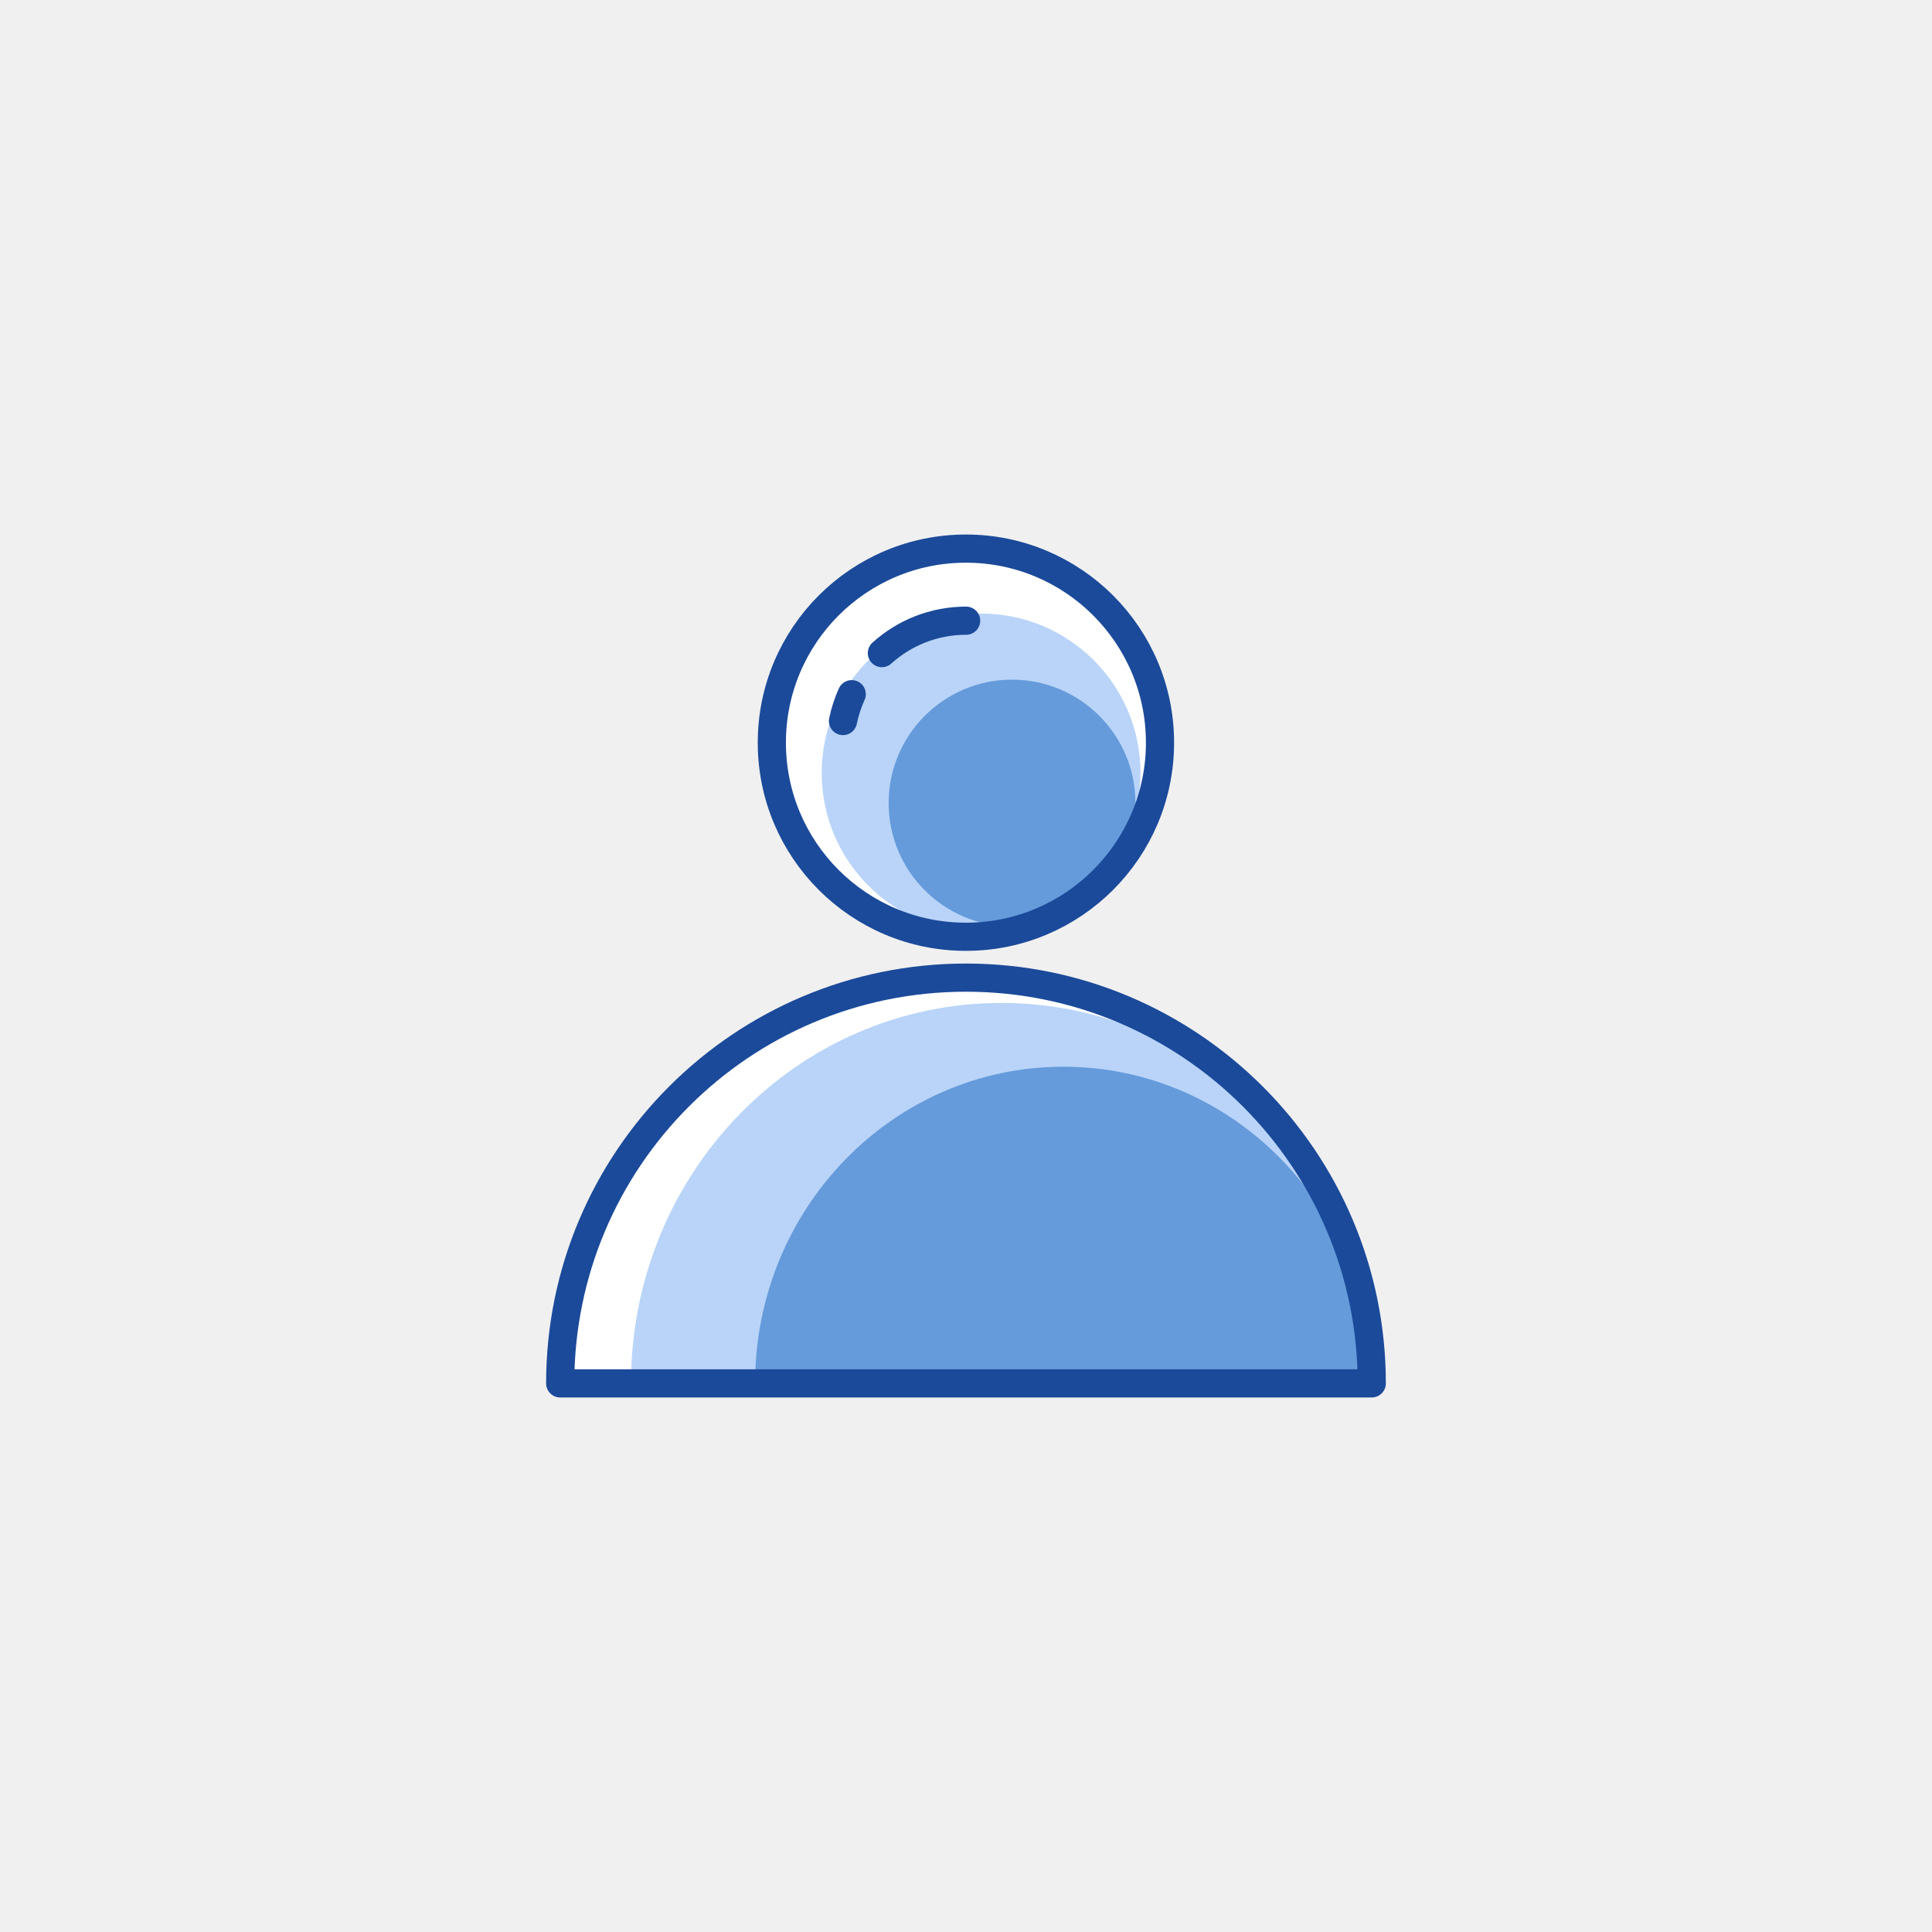
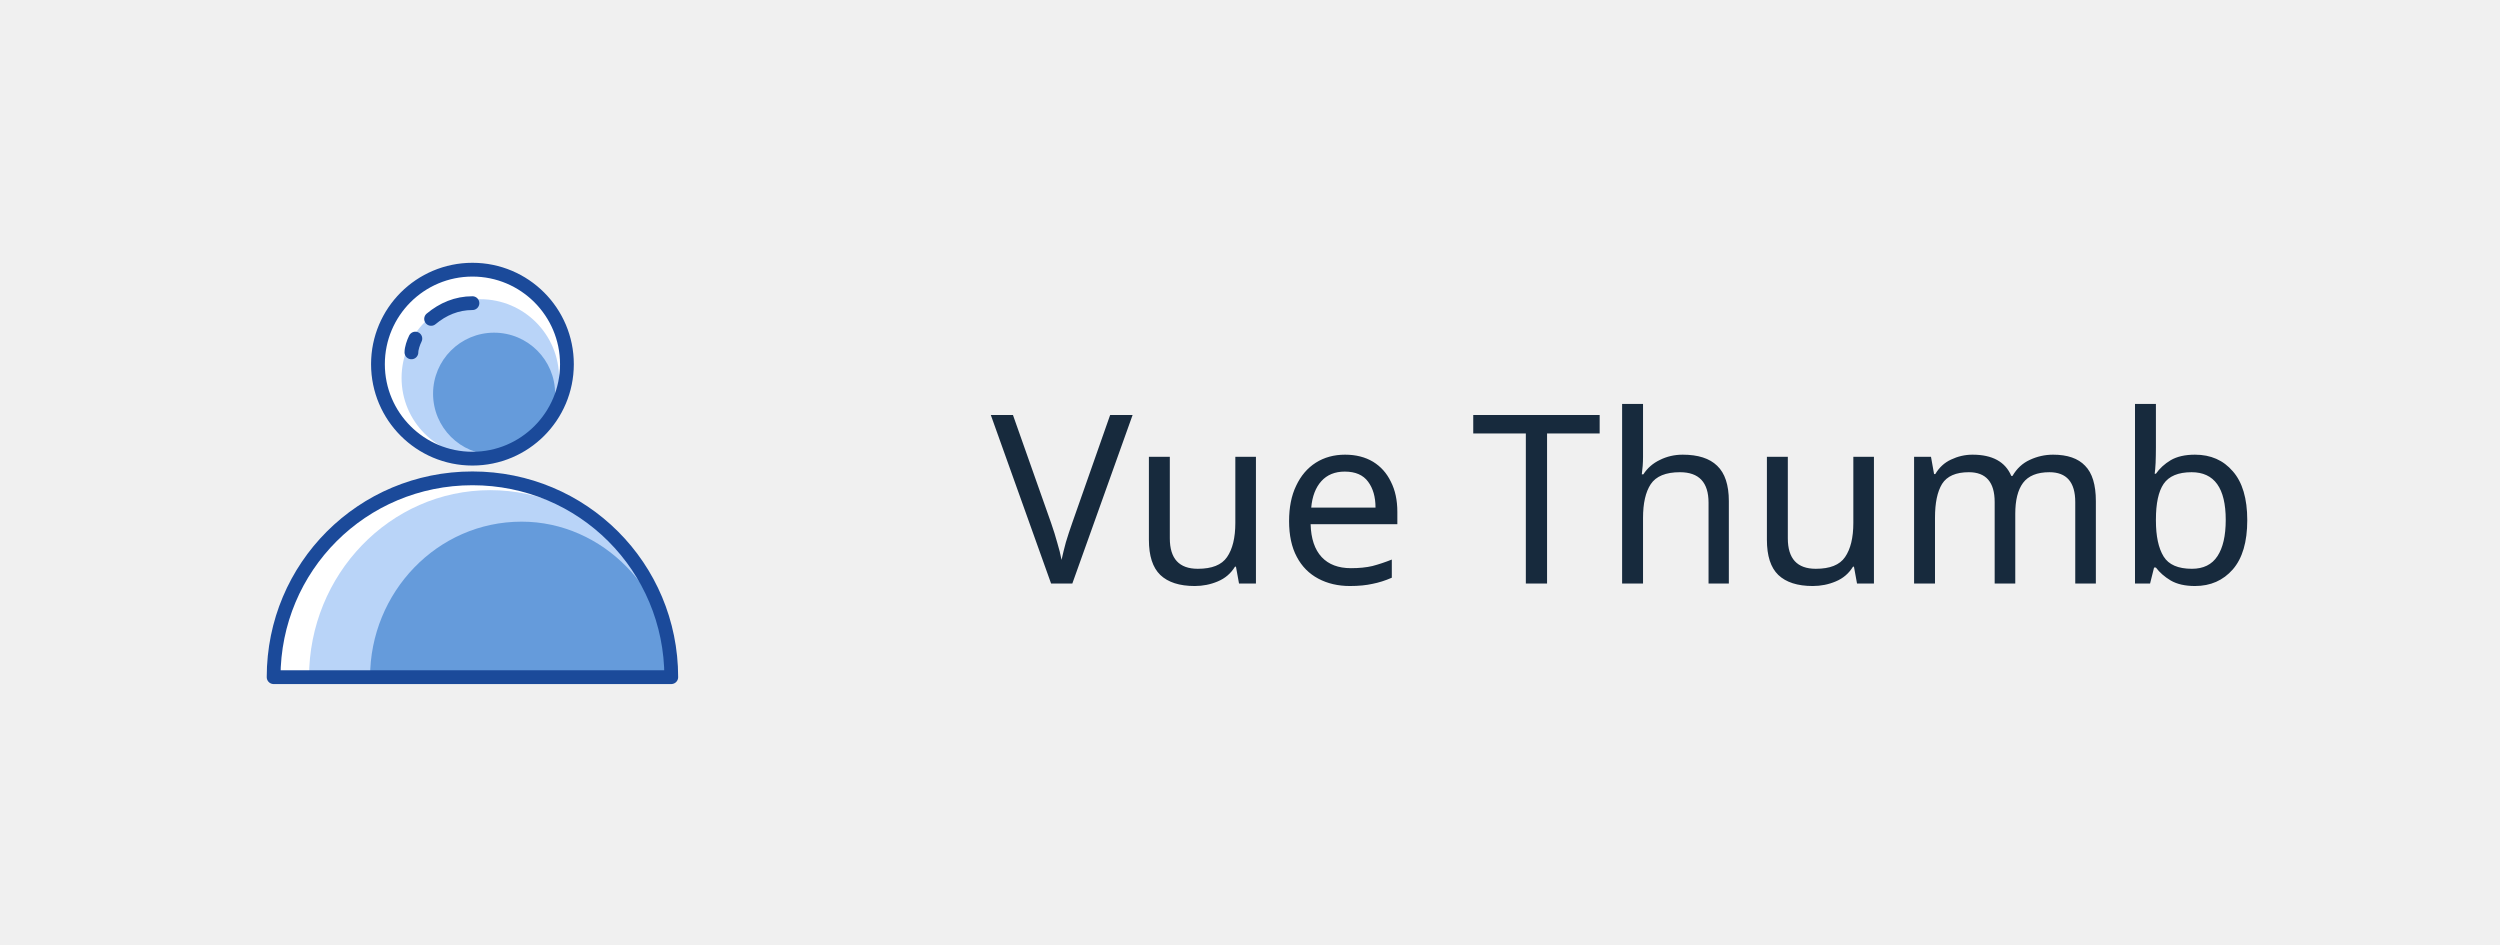
- <svg xmlns="http://www.w3.org/2000/svg" style="enable-background:new 0 0 48 48;" version="1.1" viewBox="0 0 48 48" xml:space="preserve">
-   <g id="Padding__x26__Artboard" />
+ <svg xmlns="http://www.w3.org/2000/svg" version="1.1" id="katman_1" x="0px" y="0px" viewBox="-15 17 127 48" style="enable-background:new -15 17 127 48;" xml:space="preserve">
+   <style type="text/css">
+ 	.st0{fill:#FFFFFF;}
+ 	.st1{fill:#B9D4F8;}
+ 	.st2{fill:#659BDB;}
+ 	.st3{fill:none;stroke:#1B4A9A;stroke-width:0.7;stroke-linecap:round;stroke-linejoin:round;stroke-miterlimit:10;}
+ 	.st4{fill:#172A3D;}
+ 	.st5{font-family:'Lato-Black';}
+ 	.st6{font-size:12px;}
+ </style>
+   <g id="Padding__x26__Artboard">
+ </g>
  <g id="Icons">
    <g>
-       <circle cx="23.998" cy="18.452" r="4.822" style="fill:#FFFFFF;" />
-       <path d="M34.081,34.37H13.919c0-5.564,4.509-10.081,10.081-10.081    C29.564,24.289,34.081,28.806,34.081,34.37z" style="fill:#FFFFFF;" />
-       <path d="M34.081,34.37H15.677c0-5.217,4.116-9.452,9.202-9.452    C29.958,24.919,34.081,29.154,34.081,34.37z" style="fill:#B9D4F8;" />
-       <circle cx="24.375" cy="19.204" r="3.96" style="fill:#B9D4F8;" />
-       <circle cx="25.144" cy="19.952" r="3.066" style="fill:#659BDB;" />
-       <path d="M34.081,34.37h-15.321c0-4.343,3.426-7.868,7.661-7.868    C30.649,26.502,34.081,30.028,34.081,34.37z" style="fill:#659BDB;" />
-       <circle cx="23.998" cy="18.452" r="4.822" style="fill:none;stroke:#1B4A9A;stroke-width:0.7;stroke-linecap:round;stroke-linejoin:round;stroke-miterlimit:10;" />
-       <path d="    M21.91,16.226c0.554-0.5,1.288-0.805,2.093-0.805" style="fill:none;stroke:#1B4A9A;stroke-width:0.7;stroke-linecap:round;stroke-linejoin:round;stroke-miterlimit:10;" />
-       <path d="    M20.944,17.914c0.048-0.233,0.121-0.456,0.217-0.667" style="fill:none;stroke:#1B4A9A;stroke-width:0.7;stroke-linecap:round;stroke-linejoin:round;stroke-miterlimit:10;" />
-       <path d="    M34.081,34.37h-20.163c0-5.564,4.509-10.081,10.081-10.081    C29.564,24.289,34.081,28.806,34.081,34.37z" style="fill:none;stroke:#1B4A9A;stroke-width:0.7;stroke-linecap:round;stroke-linejoin:round;stroke-miterlimit:10;" />
+       <circle class="st0" cx="9" cy="35.5" r="4.8" />
+       <path class="st0" d="M19.1,51.4H-1.1c0-5.6,4.5-10.1,10.1-10.1C14.6,41.3,19.1,45.8,19.1,51.4z" />
+       <path class="st1" d="M19.1,51.4H0.7c0-5.2,4.1-9.5,9.2-9.5C15,41.9,19.1,46.2,19.1,51.4z" />
+       <circle class="st1" cx="9.4" cy="36.2" r="4" />
+       <circle class="st2" cx="10.1" cy="37" r="3.1" />
+       <path class="st2" d="M19.1,51.4H3.8c0-4.3,3.4-7.9,7.7-7.9C15.6,43.5,19.1,47,19.1,51.4z" />
+       <circle class="st3" cx="9" cy="35.5" r="4.8" />
+       <path class="st3" d="M6.9,33.2c0.6-0.5,1.3-0.8,2.1-0.8" />
+       <path class="st3" d="M5.9,34.9c0-0.2,0.1-0.5,0.2-0.7" />
+       <path class="st3" d="M19.1,51.4H-1.1c0-5.6,4.5-10.1,10.1-10.1C14.6,41.3,19.1,45.8,19.1,51.4z" />
    </g>
  </g>
+   <text transform="matrix(1 0 0 1 35.333 46.6445)" class="st4 st5 st6">Vue Thumb</text>
</svg>
